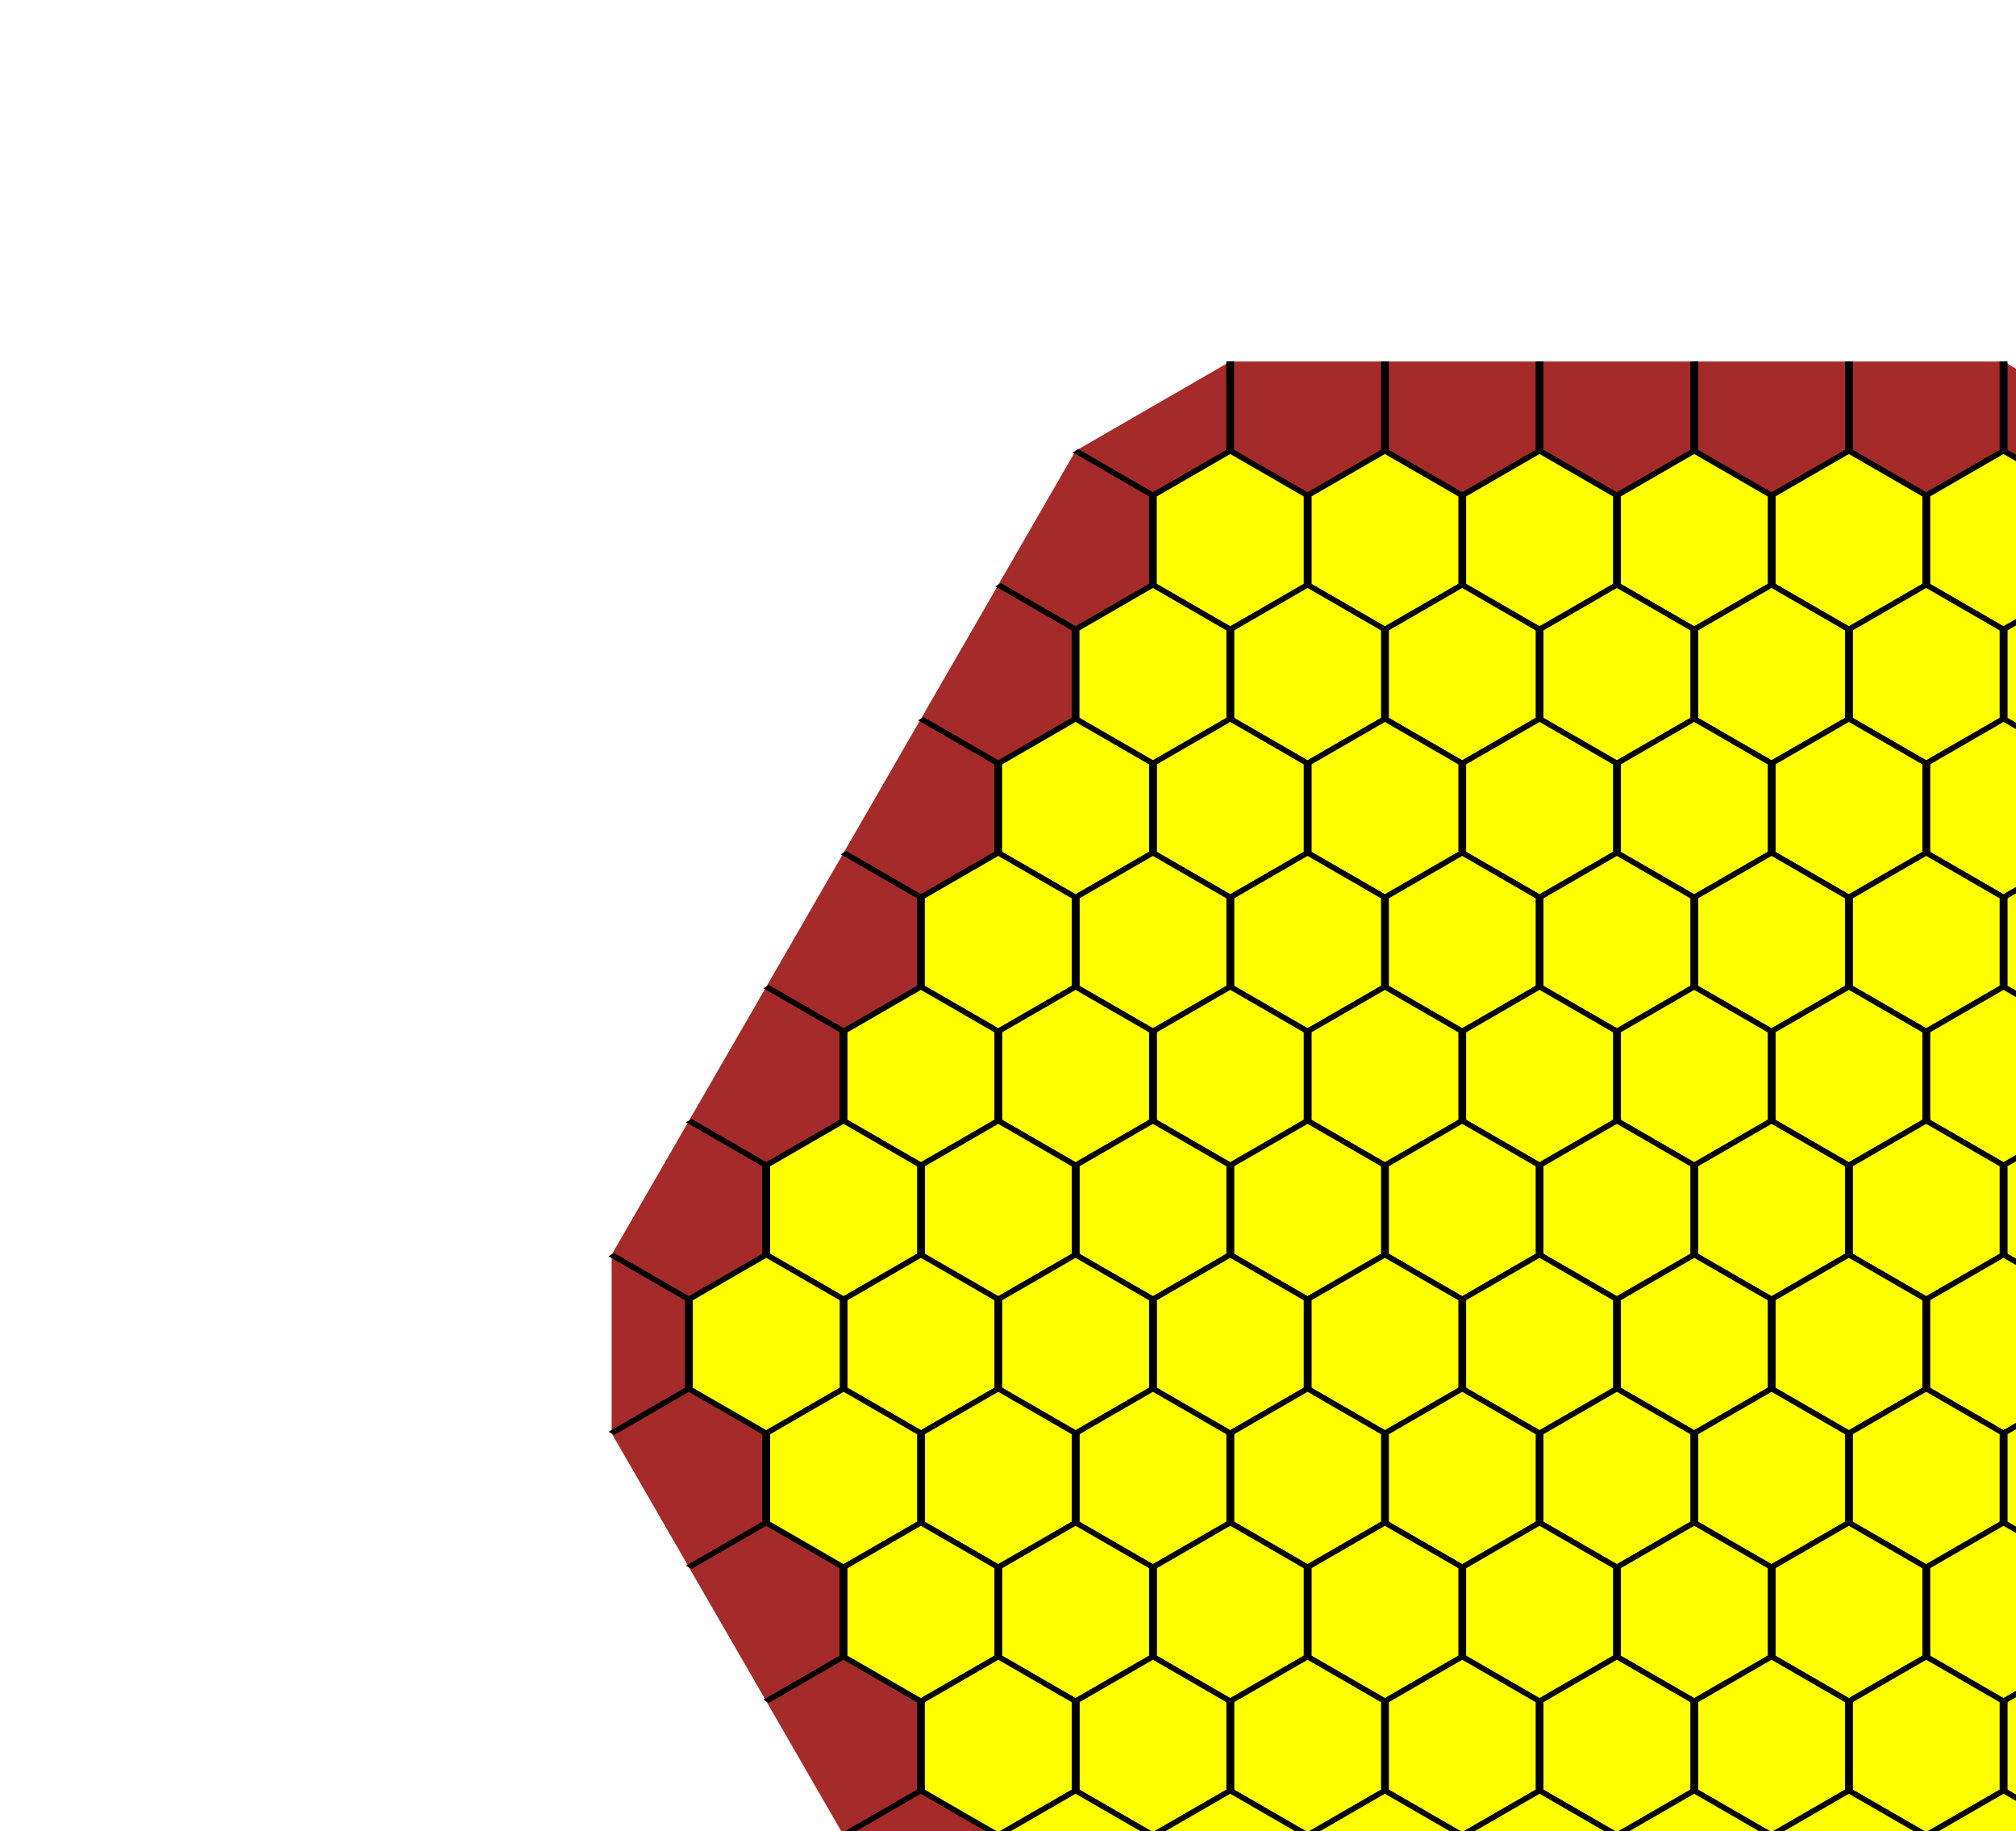
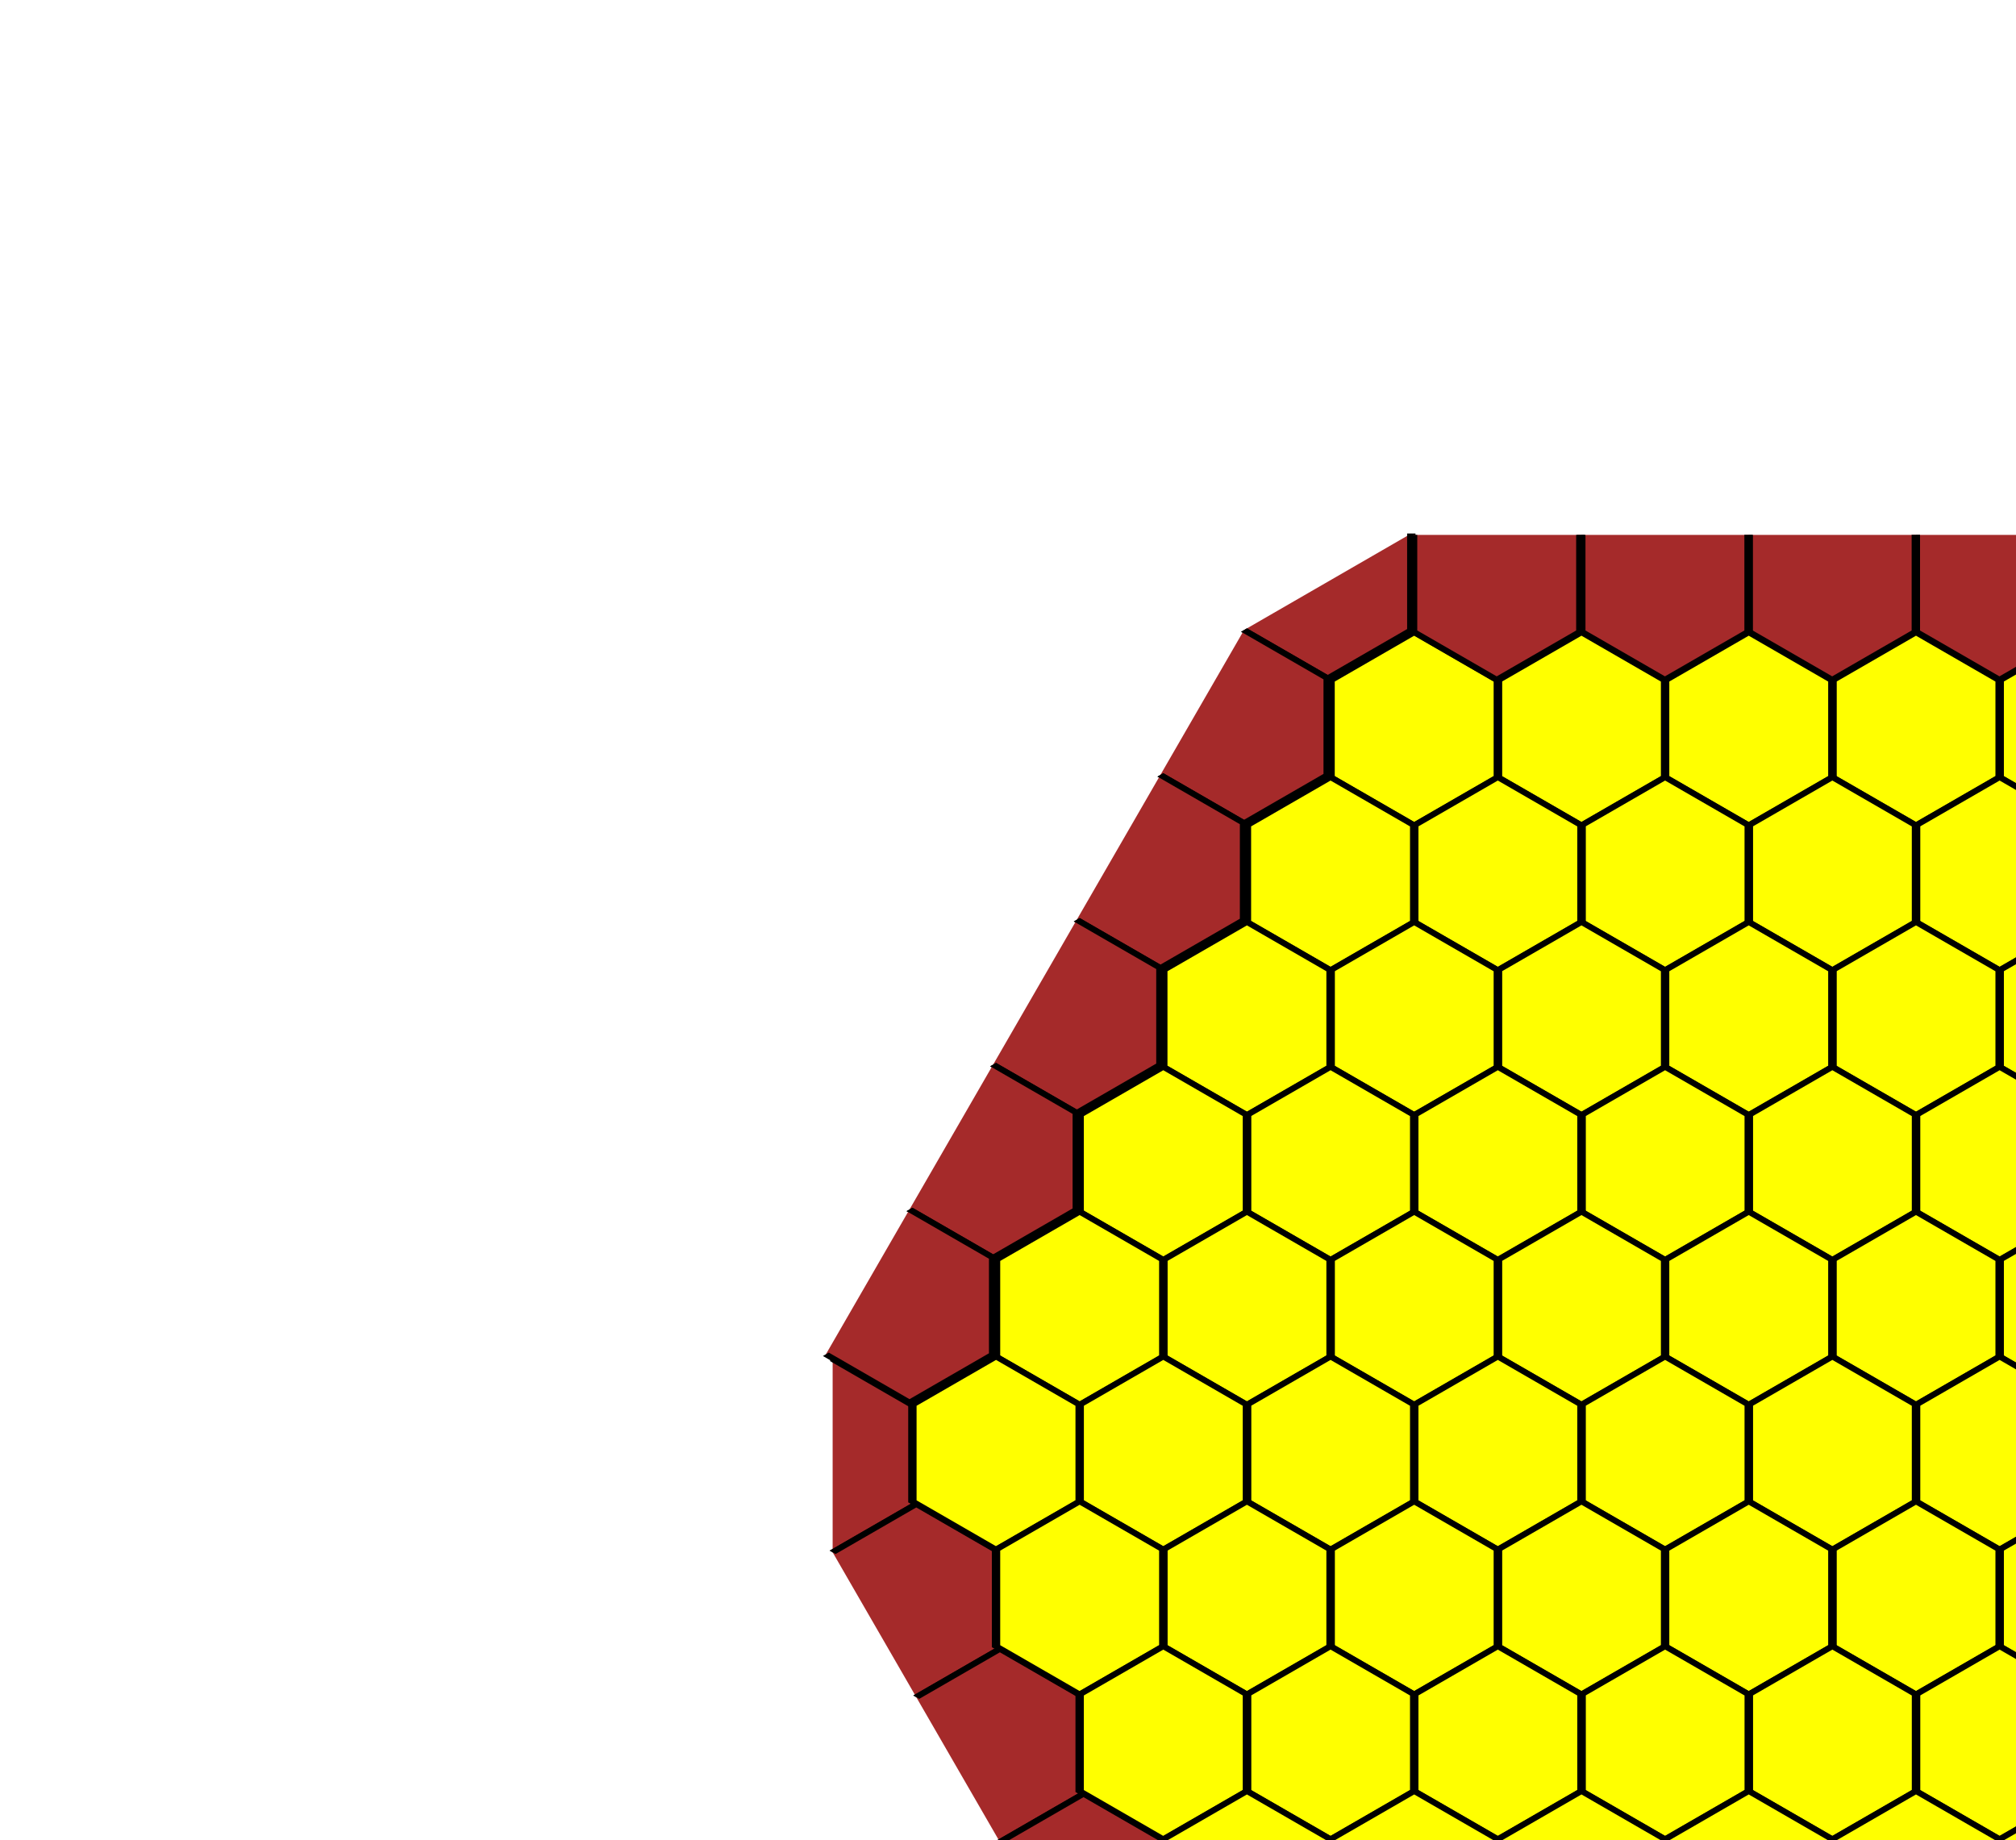
<svg xmlns="http://www.w3.org/2000/svg" xmlns:xlink="http://www.w3.org/1999/xlink" width="100%" height="100%" version="1.1" id="svg2">
  <defs id="defs4">
    <path id="hex" fill-opacity="100" fill="yellow" stroke-width="0.1" stroke="black" d="M 2,0 L 1,1 -1,1 -2,0 -1,-1 1,-1 Z" />
    <path id="partl" fill-opacity="100" fill="brown" stroke-width="0.1" stroke="black" d="M -1,-1  L 1,-1 2,0 1,1 -1,1" />
    <path id="partul" fill-opacity="100" fill="brown" stroke-width="0.1" stroke="black" d="M 1,-1  L 2,0 1,1 -1,1 -2,0" />
    <path id="partur" fill-opacity="100" fill="brown" stroke-width="0.1" stroke="black" d="M 2,0  L 1,1 -1,1 -2,0 -1,-1" />
    <path id="cornerll" fill-opacity="100" fill="brown" stroke-width="0.1" stroke="black" d="M -1,-1  L 1,-1 2,0 1,1" />
    <path id="cornerul" fill-opacity="100" fill="brown" stroke-width="0.1" stroke="black" d="M 1,-1  L 2,0 1,1 -1,1" />
    <path id="corneru" fill-opacity="100" fill="brown" stroke-width="0.1" stroke="black" d="M 2,0  L 1,1 -1,1 -2,0" />
    <g id="cornerur">
      <use xlink:href="#cornerll" transform="rotate(180)" id="use14" />
    </g>
    <g id="cornerlr">
      <use xlink:href="#cornerul" transform="rotate(180)" id="use17" />
    </g>
    <g id="cornerl">
      <use xlink:href="#corneru" transform="rotate(180)" id="use20" />
    </g>
    <g id="partr">
      <use xlink:href="#partl" transform="rotate(180)" id="use23" />
    </g>
    <g id="partll">
      <use xlink:href="#partur" transform="rotate(180)" id="use26" />
    </g>
    <g id="partlr">
      <use xlink:href="#partul" transform="rotate(180)" id="use29" />
    </g>
  </defs>
-   <g id="g3453" transform="matrix(0,1,-1,0,604.6323,70.95683)">
-     <use xlink:href="#cornerul" transform="matrix(10,0,0,17.32,20,138.56)" id="use33" x="0" y="0" width="744.094" height="1052.362" />
-     <use xlink:href="#cornerll" transform="matrix(10,0,0,17.32,20,346.4)" id="use35" x="0" y="0" width="744.094" height="1052.362" />
-     <use xlink:href="#cornerur" transform="matrix(10,0,0,17.32,410,121.24)" id="use37" x="0" y="0" width="744.094" height="1052.362" />
-     <use xlink:href="#cornerlr" transform="matrix(10,0,0,17.32,410,363.72)" id="use39" x="0" y="0" width="744.094" height="1052.362" />
-     <use xlink:href="#corneru" transform="matrix(10,0,0,17.32,230,17.32)" id="use41" x="0" y="0" width="744.094" height="1052.362" />
-     <use xlink:href="#cornerl" transform="matrix(10,0,0,17.32,230,467.64)" id="use43" x="0" y="0" width="744.094" height="1052.362" />
-     <use xlink:href="#partl" transform="matrix(10,0,0,17.32,20,173.2)" id="use45" x="0" y="0" width="744.094" height="1052.362" />
-     <use xlink:href="#partl" transform="matrix(10,0,0,17.32,20,207.84)" id="use47" x="0" y="0" width="744.094" height="1052.362" />
-     <use xlink:href="#partl" transform="matrix(10,0,0,17.32,20,242.48)" id="use49" x="0" y="0" width="744.094" height="1052.362" />
-     <use xlink:href="#partl" transform="matrix(10,0,0,17.32,20,277.12)" id="use51" x="0" y="0" width="744.094" height="1052.362" />
-     <use xlink:href="#partl" transform="matrix(10,0,0,17.32,20,311.76)" id="use53" x="0" y="0" width="744.094" height="1052.362" />
-     <use xlink:href="#partul" transform="matrix(10,0,0,17.32,50,121.24)" id="use55" x="0" y="0" width="744.094" height="1052.362" />
-     <use xlink:href="#partul" transform="matrix(10,0,0,17.32,80,103.92)" id="use57" x="0" y="0" width="744.094" height="1052.362" />
-     <use xlink:href="#partul" transform="matrix(10,0,0,17.32,110,86.6)" id="use59" x="0" y="0" width="744.094" height="1052.362" />
-     <use xlink:href="#partul" transform="matrix(10,0,0,17.32,140,69.28)" id="use61" x="0" y="0" width="744.094" height="1052.362" />
-     <use xlink:href="#partul" transform="matrix(10,0,0,17.32,170,51.96)" id="use63" x="0" y="0" width="744.094" height="1052.362" />
-     <use xlink:href="#partul" transform="matrix(10,0,0,17.32,200,34.64)" id="use65" x="0" y="0" width="744.094" height="1052.362" />
-     <use xlink:href="#partur" transform="matrix(10,0,0,17.32,260,34.64)" id="use67" x="0" y="0" width="744.094" height="1052.362" />
-     <use xlink:href="#partur" transform="matrix(10,0,0,17.32,290,51.96)" id="use69" x="0" y="0" width="744.094" height="1052.362" />
-     <use xlink:href="#partur" transform="matrix(10,0,0,17.32,320,69.28)" id="use71" x="0" y="0" width="744.094" height="1052.362" />
-     <use xlink:href="#partur" transform="matrix(10,0,0,17.32,350,86.6)" id="use73" x="0" y="0" width="744.094" height="1052.362" />
-     <use xlink:href="#partur" transform="matrix(10,0,0,17.32,380,103.92)" id="use75" x="0" y="0" width="744.094" height="1052.362" />
-     <use xlink:href="#partll" transform="matrix(10,0,0,17.32,50,363.72)" id="use77" x="0" y="0" width="744.094" height="1052.362" />
-     <use xlink:href="#partll" transform="matrix(10,0,0,17.32,80,381.04)" id="use79" x="0" y="0" width="744.094" height="1052.362" />
-     <use xlink:href="#partll" transform="matrix(10,0,0,17.32,110,398.36)" id="use81" x="0" y="0" width="744.094" height="1052.362" />
-     <use xlink:href="#partll" transform="matrix(10,0,0,17.32,140,415.68)" id="use83" x="0" y="0" width="744.094" height="1052.362" />
-     <use xlink:href="#partll" transform="matrix(10,0,0,17.32,170,433)" id="use85" x="0" y="0" width="744.094" height="1052.362" />
-     <use xlink:href="#partll" transform="matrix(10,0,0,17.32,200,450.32)" id="use87" x="0" y="0" width="744.094" height="1052.362" />
-     <use xlink:href="#partlr" transform="matrix(10,0,0,17.32,260,450.32)" id="use89" x="0" y="0" width="744.094" height="1052.362" />
-     <use xlink:href="#partlr" transform="matrix(10,0,0,17.32,290,433)" id="use91" x="0" y="0" width="744.094" height="1052.362" />
-     <use xlink:href="#partlr" transform="matrix(10,0,0,17.32,320,415.68)" id="use93" x="0" y="0" width="744.094" height="1052.362" />
-     <use xlink:href="#partlr" transform="matrix(10,0,0,17.32,350,398.36)" id="use95" x="0" y="0" width="744.094" height="1052.362" />
-     <use xlink:href="#partlr" transform="matrix(10,0,0,17.32,380,381.04)" id="use97" x="0" y="0" width="744.094" height="1052.362" />
-     <use xlink:href="#partr" transform="matrix(10,0,0,17.32,410,155.88)" id="use99" x="0" y="0" width="744.094" height="1052.362" />
-     <use xlink:href="#partr" transform="matrix(10,0,0,17.32,410,190.52)" id="use101" x="0" y="0" width="744.094" height="1052.362" />
-     <use xlink:href="#partr" transform="matrix(10,0,0,17.32,410,225.16)" id="use103" x="0" y="0" width="744.094" height="1052.362" />
-     <use xlink:href="#partr" transform="matrix(10,0,0,17.32,410,259.8)" id="use105" x="0" y="0" width="744.094" height="1052.362" />
-     <use xlink:href="#partr" transform="matrix(10,0,0,17.32,410,294.44)" id="use107" x="0" y="0" width="744.094" height="1052.362" />
-     <use xlink:href="#partr" transform="matrix(10,0,0,17.32,410,329.08)" id="use109" x="0" y="0" width="744.094" height="1052.362" />
-     <use xlink:href="#hex" transform="matrix(10,0,0,17.32,50,155.88)" id="use111" x="0" y="0" width="744.094" height="1052.362" />
-     <use xlink:href="#hex" transform="matrix(10,0,0,17.32,50,190.52)" id="use113" x="0" y="0" width="744.094" height="1052.362" />
-     <use xlink:href="#hex" transform="matrix(10,0,0,17.32,50,225.16)" id="use115" x="0" y="0" width="744.094" height="1052.362" />
-     <use xlink:href="#hex" transform="matrix(10,0,0,17.32,50,259.8)" id="use117" x="0" y="0" width="744.094" height="1052.362" />
-     <use xlink:href="#hex" transform="matrix(10,0,0,17.32,50,294.44)" id="use119" x="0" y="0" width="744.094" height="1052.362" />
-     <use xlink:href="#hex" transform="matrix(10,0,0,17.32,50,329.08)" id="use121" x="0" y="0" width="744.094" height="1052.362" />
-     <use xlink:href="#hex" transform="matrix(10,0,0,17.32,80,138.56)" id="use123" x="0" y="0" width="744.094" height="1052.362" />
-     <use xlink:href="#hex" transform="matrix(10,0,0,17.32,80,173.2)" id="use125" x="0" y="0" width="744.094" height="1052.362" />
-     <use xlink:href="#hex" transform="matrix(10,0,0,17.32,80,207.84)" id="use127" x="0" y="0" width="744.094" height="1052.362" />
-     <use xlink:href="#hex" transform="matrix(10,0,0,17.32,80,242.48)" id="use129" x="0" y="0" width="744.094" height="1052.362" />
-     <use xlink:href="#hex" transform="matrix(10,0,0,17.32,80,277.12)" id="use131" x="0" y="0" width="744.094" height="1052.362" />
-     <use xlink:href="#hex" transform="matrix(10,0,0,17.32,80,311.76)" id="use133" x="0" y="0" width="744.094" height="1052.362" />
-     <use xlink:href="#hex" transform="matrix(10,0,0,17.32,80,346.4)" id="use135" x="0" y="0" width="744.094" height="1052.362" />
-     <use xlink:href="#hex" transform="matrix(10,0,0,17.32,110,121.24)" id="use137" x="0" y="0" width="744.094" height="1052.362" />
-     <use xlink:href="#hex" transform="matrix(10,0,0,17.32,110,155.88)" id="use139" x="0" y="0" width="744.094" height="1052.362" />
-     <use xlink:href="#hex" transform="matrix(10,0,0,17.32,110,190.52)" id="use141" x="0" y="0" width="744.094" height="1052.362" />
-     <use xlink:href="#hex" transform="matrix(10,0,0,17.32,110,225.16)" id="use143" x="0" y="0" width="744.094" height="1052.362" />
-     <use xlink:href="#hex" transform="matrix(10,0,0,17.32,110,259.8)" id="use145" x="0" y="0" width="744.094" height="1052.362" />
-     <use xlink:href="#hex" transform="matrix(10,0,0,17.32,110,294.44)" id="use147" x="0" y="0" width="744.094" height="1052.362" />
-     <use xlink:href="#hex" transform="matrix(10,0,0,17.32,110,329.08)" id="use149" x="0" y="0" width="744.094" height="1052.362" />
-     <use xlink:href="#hex" transform="matrix(10,0,0,17.32,110,363.72)" id="use151" x="0" y="0" width="744.094" height="1052.362" />
-     <use xlink:href="#hex" transform="matrix(10,0,0,17.32,140,103.92)" id="use153" x="0" y="0" width="744.094" height="1052.362" />
-     <use xlink:href="#hex" transform="matrix(10,0,0,17.32,140,138.56)" id="use155" x="0" y="0" width="744.094" height="1052.362" />
-     <use xlink:href="#hex" transform="matrix(10,0,0,17.32,140,173.2)" id="use157" x="0" y="0" width="744.094" height="1052.362" />
-     <use xlink:href="#hex" transform="matrix(10,0,0,17.32,140,207.84)" id="use159" x="0" y="0" width="744.094" height="1052.362" />
-     <use xlink:href="#hex" transform="matrix(10,0,0,17.32,140,242.48)" id="use161" x="0" y="0" width="744.094" height="1052.362" />
-     <use xlink:href="#hex" transform="matrix(10,0,0,17.32,140,277.12)" id="use163" x="0" y="0" width="744.094" height="1052.362" />
-     <use xlink:href="#hex" transform="matrix(10,0,0,17.32,140,311.76)" id="use165" x="0" y="0" width="744.094" height="1052.362" />
-     <use xlink:href="#hex" transform="matrix(10,0,0,17.32,140,346.4)" id="use167" x="0" y="0" width="744.094" height="1052.362" />
-     <use xlink:href="#hex" transform="matrix(10,0,0,17.32,140,381.04)" id="use169" x="0" y="0" width="744.094" height="1052.362" />
-     <use xlink:href="#hex" transform="matrix(10,0,0,17.32,170,86.6)" id="use171" x="0" y="0" width="744.094" height="1052.362" />
-     <use xlink:href="#hex" transform="matrix(10,0,0,17.32,170,121.24)" id="use173" x="0" y="0" width="744.094" height="1052.362" />
-     <use xlink:href="#hex" transform="matrix(10,0,0,17.32,170,155.88)" id="use175" x="0" y="0" width="744.094" height="1052.362" />
-     <use xlink:href="#hex" transform="matrix(10,0,0,17.32,170,190.52)" id="use177" x="0" y="0" width="744.094" height="1052.362" />
-     <use xlink:href="#hex" transform="matrix(10,0,0,17.32,170,225.16)" id="use179" x="0" y="0" width="744.094" height="1052.362" />
-     <use xlink:href="#hex" transform="matrix(10,0,0,17.32,170,259.8)" id="use181" x="0" y="0" width="744.094" height="1052.362" />
-     <use xlink:href="#hex" transform="matrix(10,0,0,17.32,170,294.44)" id="use183" x="0" y="0" width="744.094" height="1052.362" />
-     <use xlink:href="#hex" transform="matrix(10,0,0,17.32,170,329.08)" id="use185" x="0" y="0" width="744.094" height="1052.362" />
-     <use xlink:href="#hex" transform="matrix(10,0,0,17.32,170,363.72)" id="use187" x="0" y="0" width="744.094" height="1052.362" />
-     <use xlink:href="#hex" transform="matrix(10,0,0,17.32,170,398.36)" id="use189" x="0" y="0" width="744.094" height="1052.362" />
-     <use xlink:href="#hex" transform="matrix(10,0,0,17.32,200,69.28)" id="use191" x="0" y="0" width="744.094" height="1052.362" />
-     <use xlink:href="#hex" transform="matrix(10,0,0,17.32,200,103.92)" id="use193" x="0" y="0" width="744.094" height="1052.362" />
-     <use xlink:href="#hex" transform="matrix(10,0,0,17.32,200,138.56)" id="use195" x="0" y="0" width="744.094" height="1052.362" />
-     <use xlink:href="#hex" transform="matrix(10,0,0,17.32,200,173.2)" id="use197" x="0" y="0" width="744.094" height="1052.362" />
-     <use xlink:href="#hex" transform="matrix(10,0,0,17.32,200,207.84)" id="use199" x="0" y="0" width="744.094" height="1052.362" />
-     <use xlink:href="#hex" transform="matrix(10,0,0,17.32,200,242.48)" id="use201" x="0" y="0" width="744.094" height="1052.362" />
-     <use xlink:href="#hex" transform="matrix(10,0,0,17.32,200,277.12)" id="use203" x="0" y="0" width="744.094" height="1052.362" />
-     <use xlink:href="#hex" transform="matrix(10,0,0,17.32,200,311.76)" id="use205" x="0" y="0" width="744.094" height="1052.362" />
-     <use xlink:href="#hex" transform="matrix(10,0,0,17.32,200,346.4)" id="use207" x="0" y="0" width="744.094" height="1052.362" />
-     <use xlink:href="#hex" transform="matrix(10,0,0,17.32,200,381.04)" id="use209" x="0" y="0" width="744.094" height="1052.362" />
-     <use xlink:href="#hex" transform="matrix(10,0,0,17.32,200,415.68)" id="use211" x="0" y="0" width="744.094" height="1052.362" />
-     <use xlink:href="#hex" transform="matrix(10,0,0,17.32,230,51.96)" id="use213" x="0" y="0" width="744.094" height="1052.362" />
-     <use xlink:href="#hex" transform="matrix(10,0,0,17.32,230,86.6)" id="use215" x="0" y="0" width="744.094" height="1052.362" />
-     <use xlink:href="#hex" transform="matrix(10,0,0,17.32,230,121.24)" id="use217" x="0" y="0" width="744.094" height="1052.362" />
-     <use xlink:href="#hex" transform="matrix(10,0,0,17.32,230,155.88)" id="use219" x="0" y="0" width="744.094" height="1052.362" />
-     <use xlink:href="#hex" transform="matrix(10,0,0,17.32,230,190.52)" id="use221" x="0" y="0" width="744.094" height="1052.362" />
-     <use xlink:href="#hex" transform="matrix(10,0,0,17.32,230,225.16)" id="use223" x="0" y="0" width="744.094" height="1052.362" />
-     <use xlink:href="#hex" transform="matrix(10,0,0,17.32,230,259.8)" id="use225" x="0" y="0" width="744.094" height="1052.362" />
-     <use xlink:href="#hex" transform="matrix(10,0,0,17.32,230,294.44)" id="use227" x="0" y="0" width="744.094" height="1052.362" />
-     <use xlink:href="#hex" transform="matrix(10,0,0,17.32,230,329.08)" id="use229" x="0" y="0" width="744.094" height="1052.362" />
-     <use xlink:href="#hex" transform="matrix(10,0,0,17.32,230,363.72)" id="use231" x="0" y="0" width="744.094" height="1052.362" />
-     <use xlink:href="#hex" transform="matrix(10,0,0,17.32,230,398.36)" id="use233" x="0" y="0" width="744.094" height="1052.362" />
-     <use xlink:href="#hex" transform="matrix(10,0,0,17.32,230,433)" id="use235" x="0" y="0" width="744.094" height="1052.362" />
-     <use xlink:href="#hex" transform="matrix(10,0,0,17.32,260,69.28)" id="use237" x="0" y="0" width="744.094" height="1052.362" />
-     <use xlink:href="#hex" transform="matrix(10,0,0,17.32,260,103.92)" id="use239" x="0" y="0" width="744.094" height="1052.362" />
-     <use xlink:href="#hex" transform="matrix(10,0,0,17.32,260,138.56)" id="use241" x="0" y="0" width="744.094" height="1052.362" />
-     <use xlink:href="#hex" transform="matrix(10,0,0,17.32,260,173.2)" id="use243" x="0" y="0" width="744.094" height="1052.362" />
-     <use xlink:href="#hex" transform="matrix(10,0,0,17.32,260,207.84)" id="use245" x="0" y="0" width="744.094" height="1052.362" />
-     <use xlink:href="#hex" transform="matrix(10,0,0,17.32,260,242.48)" id="use247" x="0" y="0" width="744.094" height="1052.362" />
-     <use xlink:href="#hex" transform="matrix(10,0,0,17.32,260,277.12)" id="use249" x="0" y="0" width="744.094" height="1052.362" />
-     <use xlink:href="#hex" transform="matrix(10,0,0,17.32,260,311.76)" id="use251" x="0" y="0" width="744.094" height="1052.362" />
-     <use xlink:href="#hex" transform="matrix(10,0,0,17.32,260,346.4)" id="use253" x="0" y="0" width="744.094" height="1052.362" />
-     <use xlink:href="#hex" transform="matrix(10,0,0,17.32,260,381.04)" id="use255" x="0" y="0" width="744.094" height="1052.362" />
-     <use xlink:href="#hex" transform="matrix(10,0,0,17.32,260,415.68)" id="use257" x="0" y="0" width="744.094" height="1052.362" />
-     <use xlink:href="#hex" transform="matrix(10,0,0,17.32,290,86.6)" id="use259" x="0" y="0" width="744.094" height="1052.362" />
-     <use xlink:href="#hex" transform="matrix(10,0,0,17.32,290,121.24)" id="use261" x="0" y="0" width="744.094" height="1052.362" />
-     <use xlink:href="#hex" transform="matrix(10,0,0,17.32,290,155.88)" id="use263" x="0" y="0" width="744.094" height="1052.362" />
-     <use xlink:href="#hex" transform="matrix(10,0,0,17.32,290,190.52)" id="use265" x="0" y="0" width="744.094" height="1052.362" />
-     <use xlink:href="#hex" transform="matrix(10,0,0,17.32,290,225.16)" id="use267" x="0" y="0" width="744.094" height="1052.362" />
-     <use xlink:href="#hex" transform="matrix(10,0,0,17.32,290,259.8)" id="use269" x="0" y="0" width="744.094" height="1052.362" />
-     <use xlink:href="#hex" transform="matrix(10,0,0,17.32,290,294.44)" id="use271" x="0" y="0" width="744.094" height="1052.362" />
-     <use xlink:href="#hex" transform="matrix(10,0,0,17.32,290,329.08)" id="use273" x="0" y="0" width="744.094" height="1052.362" />
-     <use xlink:href="#hex" transform="matrix(10,0,0,17.32,290,363.72)" id="use275" x="0" y="0" width="744.094" height="1052.362" />
-     <use xlink:href="#hex" transform="matrix(10,0,0,17.32,290,398.36)" id="use277" x="0" y="0" width="744.094" height="1052.362" />
-     <use xlink:href="#hex" transform="matrix(10,0,0,17.32,320,103.92)" id="use279" x="0" y="0" width="744.094" height="1052.362" />
-     <use xlink:href="#hex" transform="matrix(10,0,0,17.32,320,138.56)" id="use281" x="0" y="0" width="744.094" height="1052.362" />
-     <use xlink:href="#hex" transform="matrix(10,0,0,17.32,320,173.2)" id="use283" x="0" y="0" width="744.094" height="1052.362" />
-     <use xlink:href="#hex" transform="matrix(10,0,0,17.32,320,207.84)" id="use285" x="0" y="0" width="744.094" height="1052.362" />
-     <use xlink:href="#hex" transform="matrix(10,0,0,17.32,320,242.48)" id="use287" x="0" y="0" width="744.094" height="1052.362" />
-     <use xlink:href="#hex" transform="matrix(10,0,0,17.32,320,277.12)" id="use289" x="0" y="0" width="744.094" height="1052.362" />
-     <use xlink:href="#hex" transform="matrix(10,0,0,17.32,320,311.76)" id="use291" x="0" y="0" width="744.094" height="1052.362" />
-     <use xlink:href="#hex" transform="matrix(10,0,0,17.32,320,346.4)" id="use293" x="0" y="0" width="744.094" height="1052.362" />
-     <use xlink:href="#hex" transform="matrix(10,0,0,17.32,320,381.04)" id="use295" x="0" y="0" width="744.094" height="1052.362" />
-     <use xlink:href="#hex" transform="matrix(10,0,0,17.32,350,121.24)" id="use297" x="0" y="0" width="744.094" height="1052.362" />
-     <use xlink:href="#hex" transform="matrix(10,0,0,17.32,350,155.88)" id="use299" x="0" y="0" width="744.094" height="1052.362" />
-     <use xlink:href="#hex" transform="matrix(10,0,0,17.32,350,190.52)" id="use301" x="0" y="0" width="744.094" height="1052.362" />
-     <use xlink:href="#hex" transform="matrix(10,0,0,17.32,350,225.16)" id="use303" x="0" y="0" width="744.094" height="1052.362" />
-     <use xlink:href="#hex" transform="matrix(10,0,0,17.32,350,259.8)" id="use305" x="0" y="0" width="744.094" height="1052.362" />
-     <use xlink:href="#hex" transform="matrix(10,0,0,17.32,350,294.44)" id="use307" x="0" y="0" width="744.094" height="1052.362" />
-     <use xlink:href="#hex" transform="matrix(10,0,0,17.32,350,329.08)" id="use309" x="0" y="0" width="744.094" height="1052.362" />
-     <use xlink:href="#hex" transform="matrix(10,0,0,17.32,350,363.72)" id="use311" x="0" y="0" width="744.094" height="1052.362" />
-     <use xlink:href="#hex" transform="matrix(10,0,0,17.32,380,138.56)" id="use313" x="0" y="0" width="744.094" height="1052.362" />
-     <use xlink:href="#hex" transform="matrix(10,0,0,17.32,380,173.2)" id="use315" x="0" y="0" width="744.094" height="1052.362" />
-     <use xlink:href="#hex" transform="matrix(10,0,0,17.32,380,207.84)" id="use317" x="0" y="0" width="744.094" height="1052.362" />
-     <use xlink:href="#hex" transform="matrix(10,0,0,17.32,380,242.48)" id="use319" x="0" y="0" width="744.094" height="1052.362" />
-     <use xlink:href="#hex" transform="matrix(10,0,0,17.32,380,277.12)" id="use321" x="0" y="0" width="744.094" height="1052.362" />
-     <use xlink:href="#hex" transform="matrix(10,0,0,17.32,380,311.76)" id="use323" x="0" y="0" width="744.094" height="1052.362" />
-     <use xlink:href="#hex" transform="matrix(10,0,0,17.32,380,346.4)" id="use325" x="0" y="0" width="744.094" height="1052.362" />
-   </g>
+   <use height="1052.362" width="744.094" y="0" x="0" id="use33" transform="matrix(0,10,-17.32,0,483.3584,120.7925)" xlink:href="#cornerul" />
+   <use height="1052.362" width="744.094" y="0" x="0" id="use35" transform="matrix(0,10,-17.32,0,274.9542,120.4988)" xlink:href="#cornerll" />
+   <use height="1052.362" width="744.094" y="0" x="0" id="use37" transform="matrix(0,10,-17.32,0,483.3923,480.9568)" xlink:href="#cornerur" />
+   <use height="1052.362" width="744.094" y="0" x="0" id="use39" transform="matrix(0,10,-17.32,0,276.356,481.5142)" xlink:href="#cornerlr" />
+   <use height="1052.362" width="744.094" y="0" x="0" id="use41" transform="matrix(0,10,-17.32,0,587.3123,300.9568)" xlink:href="#corneru" />
+   <use height="1052.362" width="744.094" y="0" x="0" id="use43" transform="matrix(0,10,-17.32,0,172.436,301.5142)" xlink:href="#cornerl" />
+   <use height="1052.362" width="744.094" y="0" x="0" id="use45" transform="matrix(0,10,-17.32,0,448.7184,120.7925)" xlink:href="#partl" />
+   <use height="1052.362" width="744.094" y="0" x="0" id="use47" transform="matrix(0,10,-17.32,0,414.0784,120.7925)" xlink:href="#partl" />
+   <use height="1052.362" width="744.094" y="0" x="0" id="use49" transform="matrix(0,10,-17.32,0,379.4384,120.7925)" xlink:href="#partl" />
+   <use height="1052.362" width="744.094" y="0" x="0" id="use51" transform="matrix(0,10,-17.32,0,344.7984,120.7925)" xlink:href="#partl" />
+   <use height="1052.362" width="744.094" y="0" x="0" id="use57" transform="matrix(0,10,-17.32,0,500.7123,150.9568)" xlink:href="#partul" />
+   <use height="1052.362" width="744.094" y="0" x="0" id="use59" transform="matrix(0,10,-17.32,0,518.0323,180.9568)" xlink:href="#partul" />
+   <use height="1052.362" width="744.094" y="0" x="0" id="use61" transform="matrix(0,10,-17.32,0,535.3523,210.9568)" xlink:href="#partul" />
+   <use height="1052.362" width="744.094" y="0" x="0" id="use63" transform="matrix(0,10,-17.32,0,552.6723,240.9568)" xlink:href="#partul" />
+   <use height="1052.362" width="744.094" y="0" x="0" id="use65" transform="matrix(0,10,-17.32,0,569.9923,270.9568)" xlink:href="#partul" />
+   <use height="1052.362" width="744.094" y="0" x="0" id="use67" transform="matrix(0,10,-17.32,0,569.9923,330.9568)" xlink:href="#partur" />
+   <use height="1052.362" width="744.094" y="0" x="0" id="use69" transform="matrix(0,10,-17.32,0,552.6723,360.9568)" xlink:href="#partur" />
+   <use height="1052.362" width="744.094" y="0" x="0" id="use71" transform="matrix(0,10,-17.32,0,535.3523,390.9568)" xlink:href="#partur" />
+   <use height="1052.362" width="744.094" y="0" x="0" id="use73" transform="matrix(0,10,-17.32,0,518.0323,420.9568)" xlink:href="#partur" />
+   <use height="1052.362" width="744.094" y="0" x="0" id="use75" transform="matrix(0,10,-17.32,0,500.7123,450.9568)" xlink:href="#partur" />
+   <use height="1052.362" width="744.094" y="0" x="0" id="use77" transform="matrix(0,10,-17.32,0,257.6342,150.4988)" xlink:href="#partll" />
+   <use height="1052.362" width="744.094" y="0" x="0" id="use79" transform="matrix(0,10,-17.32,0,240.3142,180.4988)" xlink:href="#partll" />
+   <use height="1052.362" width="744.094" y="0" x="0" id="use81" transform="matrix(0,10,-17.32,0,222.9942,210.4988)" xlink:href="#partll" />
+   <use height="1052.362" width="744.094" y="0" x="0" id="use83" transform="matrix(0,10,-17.32,0,205.6742,240.4988)" xlink:href="#partll" />
+   <use height="1052.362" width="744.094" y="0" x="0" id="use85" transform="matrix(0,10,-17.32,0,188.3542,270.4988)" xlink:href="#partll" />
+   <use height="1052.362" width="744.094" y="0" x="0" id="use89" transform="matrix(0,10,-17.32,0,189.756,331.5142)" xlink:href="#partlr" />
+   <use height="1052.362" width="744.094" y="0" x="0" id="use91" transform="matrix(0,10,-17.32,0,207.076,361.5142)" xlink:href="#partlr" />
+   <use height="1052.362" width="744.094" y="0" x="0" id="use93" transform="matrix(0,10,-17.32,0,224.396,391.5142)" xlink:href="#partlr" />
+   <use height="1052.362" width="744.094" y="0" x="0" id="use95" transform="matrix(0,10,-17.32,0,241.716,421.5142)" xlink:href="#partlr" />
+   <use height="1052.362" width="744.094" y="0" x="0" id="use97" transform="matrix(0,10,-17.32,0,259.036,451.5142)" xlink:href="#partlr" />
+   <use height="1052.362" width="744.094" y="0" x="0" id="use99" transform="matrix(0,10,-17.32,0,448.7523,480.9568)" xlink:href="#partr" />
+   <use height="1052.362" width="744.094" y="0" x="0" id="use101" transform="matrix(0,10,-17.32,0,414.1123,480.9568)" xlink:href="#partr" />
+   <use height="1052.362" width="744.094" y="0" x="0" id="use103" transform="matrix(0,10,-17.32,0,379.4723,480.9568)" xlink:href="#partr" />
+   <use height="1052.362" width="744.094" y="0" x="0" id="use105" transform="matrix(0,10,-17.32,0,344.8323,480.9568)" xlink:href="#partr" />
+   <use height="1052.362" width="744.094" y="0" x="0" id="use107" transform="matrix(0,10,-17.32,0,310.1923,480.9568)" xlink:href="#partr" />
+   <use height="1052.362" width="744.094" y="0" x="0" id="use123" transform="matrix(0,10,-17.32,0,466.0723,150.9568)" xlink:href="#hex" />
+   <use height="1052.362" width="744.094" y="0" x="0" id="use125" transform="matrix(0,10,-17.32,0,431.4323,150.9568)" xlink:href="#hex" />
+   <use height="1052.362" width="744.094" y="0" x="0" id="use127" transform="matrix(0,10,-17.32,0,396.7923,150.9568)" xlink:href="#hex" />
+   <use height="1052.362" width="744.094" y="0" x="0" id="use129" transform="matrix(0,10,-17.32,0,362.1523,150.9568)" xlink:href="#hex" />
+   <use height="1052.362" width="744.094" y="0" x="0" id="use131" transform="matrix(0,10,-17.32,0,327.5123,150.9568)" xlink:href="#hex" />
+   <use height="1052.362" width="744.094" y="0" x="0" id="use133" transform="matrix(0,10,-17.32,0,292.8723,150.9568)" xlink:href="#hex" />
+   <use height="1052.362" width="744.094" y="0" x="0" id="use137" transform="matrix(0,10,-17.32,0,483.3923,180.9568)" xlink:href="#hex" />
+   <use height="1052.362" width="744.094" y="0" x="0" id="use139" transform="matrix(0,10,-17.32,0,448.7523,180.9568)" xlink:href="#hex" />
+   <use height="1052.362" width="744.094" y="0" x="0" id="use141" transform="matrix(0,10,-17.32,0,414.1123,180.9568)" xlink:href="#hex" />
+   <use height="1052.362" width="744.094" y="0" x="0" id="use143" transform="matrix(0,10,-17.32,0,379.4723,180.9568)" xlink:href="#hex" />
+   <use height="1052.362" width="744.094" y="0" x="0" id="use145" transform="matrix(0,10,-17.32,0,344.8323,180.9568)" xlink:href="#hex" />
+   <use height="1052.362" width="744.094" y="0" x="0" id="use147" transform="matrix(0,10,-17.32,0,310.1923,180.9568)" xlink:href="#hex" />
+   <use height="1052.362" width="744.094" y="0" x="0" id="use149" transform="matrix(0,10,-17.32,0,275.5523,180.9568)" xlink:href="#hex" />
+   <use height="1052.362" width="744.094" y="0" x="0" id="use153" transform="matrix(0,10,-17.32,0,500.7123,210.9568)" xlink:href="#hex" />
+   <use height="1052.362" width="744.094" y="0" x="0" id="use155" transform="matrix(0,10,-17.32,0,466.0723,210.9568)" xlink:href="#hex" />
+   <use height="1052.362" width="744.094" y="0" x="0" id="use157" transform="matrix(0,10,-17.32,0,431.4323,210.9568)" xlink:href="#hex" />
+   <use height="1052.362" width="744.094" y="0" x="0" id="use159" transform="matrix(0,10,-17.32,0,396.7923,210.9568)" xlink:href="#hex" />
+   <use height="1052.362" width="744.094" y="0" x="0" id="use161" transform="matrix(0,10,-17.32,0,362.1523,210.9568)" xlink:href="#hex" />
+   <use height="1052.362" width="744.094" y="0" x="0" id="use163" transform="matrix(0,10,-17.32,0,327.5123,210.9568)" xlink:href="#hex" />
+   <use height="1052.362" width="744.094" y="0" x="0" id="use165" transform="matrix(0,10,-17.32,0,292.8723,210.9568)" xlink:href="#hex" />
+   <use height="1052.362" width="744.094" y="0" x="0" id="use167" transform="matrix(0,10,-17.32,0,258.2323,210.9568)" xlink:href="#hex" />
+   <use height="1052.362" width="744.094" y="0" x="0" id="use171" transform="matrix(0,10,-17.32,0,518.0323,240.9568)" xlink:href="#hex" />
+   <use height="1052.362" width="744.094" y="0" x="0" id="use173" transform="matrix(0,10,-17.32,0,483.3923,240.9568)" xlink:href="#hex" />
+   <use height="1052.362" width="744.094" y="0" x="0" id="use175" transform="matrix(0,10,-17.32,0,448.7523,240.9568)" xlink:href="#hex" />
+   <use height="1052.362" width="744.094" y="0" x="0" id="use177" transform="matrix(0,10,-17.32,0,414.1123,240.9568)" xlink:href="#hex" />
+   <use height="1052.362" width="744.094" y="0" x="0" id="use179" transform="matrix(0,10,-17.32,0,379.4723,240.9568)" xlink:href="#hex" />
+   <use height="1052.362" width="744.094" y="0" x="0" id="use181" transform="matrix(0,10,-17.32,0,344.8323,240.9568)" xlink:href="#hex" />
+   <use height="1052.362" width="744.094" y="0" x="0" id="use183" transform="matrix(0,10,-17.32,0,310.1923,240.9568)" xlink:href="#hex" />
+   <use height="1052.362" width="744.094" y="0" x="0" id="use185" transform="matrix(0,10,-17.32,0,275.5523,240.9568)" xlink:href="#hex" />
+   <use height="1052.362" width="744.094" y="0" x="0" id="use187" transform="matrix(0,10,-17.32,0,240.9123,240.9568)" xlink:href="#hex" />
+   <use height="1052.362" width="744.094" y="0" x="0" id="use191" transform="matrix(0,10,-17.32,0,535.3523,270.9568)" xlink:href="#hex" />
+   <use height="1052.362" width="744.094" y="0" x="0" id="use193" transform="matrix(0,10,-17.32,0,500.7123,270.9568)" xlink:href="#hex" />
+   <use height="1052.362" width="744.094" y="0" x="0" id="use195" transform="matrix(0,10,-17.32,0,466.0723,270.9568)" xlink:href="#hex" />
+   <use height="1052.362" width="744.094" y="0" x="0" id="use197" transform="matrix(0,10,-17.32,0,431.4323,270.9568)" xlink:href="#hex" />
+   <use height="1052.362" width="744.094" y="0" x="0" id="use199" transform="matrix(0,10,-17.32,0,396.7923,270.9568)" xlink:href="#hex" />
+   <use height="1052.362" width="744.094" y="0" x="0" id="use201" transform="matrix(0,10,-17.32,0,362.1523,270.9568)" xlink:href="#hex" />
+   <use height="1052.362" width="744.094" y="0" x="0" id="use203" transform="matrix(0,10,-17.32,0,327.5123,270.9568)" xlink:href="#hex" />
+   <use height="1052.362" width="744.094" y="0" x="0" id="use205" transform="matrix(0,10,-17.32,0,292.8723,270.9568)" xlink:href="#hex" />
+   <use height="1052.362" width="744.094" y="0" x="0" id="use207" transform="matrix(0,10,-17.32,0,258.2323,270.9568)" xlink:href="#hex" />
+   <use height="1052.362" width="744.094" y="0" x="0" id="use209" transform="matrix(0,10,-17.32,0,223.5923,270.9568)" xlink:href="#hex" />
+   <use height="1052.362" width="744.094" y="0" x="0" id="use213" transform="matrix(0,10,-17.32,0,552.6723,300.9568)" xlink:href="#hex" />
+   <use height="1052.362" width="744.094" y="0" x="0" id="use215" transform="matrix(0,10,-17.32,0,518.0323,300.9568)" xlink:href="#hex" />
+   <use height="1052.362" width="744.094" y="0" x="0" id="use217" transform="matrix(0,10,-17.32,0,483.3923,300.9568)" xlink:href="#hex" />
+   <use height="1052.362" width="744.094" y="0" x="0" id="use219" transform="matrix(0,10,-17.32,0,448.7523,300.9568)" xlink:href="#hex" />
+   <use height="1052.362" width="744.094" y="0" x="0" id="use221" transform="matrix(0,10,-17.32,0,414.1123,300.9568)" xlink:href="#hex" />
+   <use height="1052.362" width="744.094" y="0" x="0" id="use223" transform="matrix(0,10,-17.32,0,379.4723,300.9568)" xlink:href="#hex" />
+   <use height="1052.362" width="744.094" y="0" x="0" id="use225" transform="matrix(0,10,-17.32,0,344.8323,300.9568)" xlink:href="#hex" />
+   <use height="1052.362" width="744.094" y="0" x="0" id="use227" transform="matrix(0,10,-17.32,0,310.1923,300.9568)" xlink:href="#hex" />
+   <use height="1052.362" width="744.094" y="0" x="0" id="use229" transform="matrix(0,10,-17.32,0,275.5523,300.9568)" xlink:href="#hex" />
+   <use height="1052.362" width="744.094" y="0" x="0" id="use231" transform="matrix(0,10,-17.32,0,240.9123,300.9568)" xlink:href="#hex" />
+   <use height="1052.362" width="744.094" y="0" x="0" id="use233" transform="matrix(0,10,-17.32,0,206.2723,300.9568)" xlink:href="#hex" />
+   <use height="1052.362" width="744.094" y="0" x="0" id="use237" transform="matrix(0,10,-17.32,0,535.3523,330.9568)" xlink:href="#hex" />
+   <use height="1052.362" width="744.094" y="0" x="0" id="use239" transform="matrix(0,10,-17.32,0,500.7123,330.9568)" xlink:href="#hex" />
+   <use height="1052.362" width="744.094" y="0" x="0" id="use241" transform="matrix(0,10,-17.32,0,466.0723,330.9568)" xlink:href="#hex" />
+   <use height="1052.362" width="744.094" y="0" x="0" id="use243" transform="matrix(0,10,-17.32,0,431.4323,330.9568)" xlink:href="#hex" />
+   <use height="1052.362" width="744.094" y="0" x="0" id="use245" transform="matrix(0,10,-17.32,0,396.7923,330.9568)" xlink:href="#hex" />
+   <use height="1052.362" width="744.094" y="0" x="0" id="use247" transform="matrix(0,10,-17.32,0,362.1523,330.9568)" xlink:href="#hex" />
+   <use height="1052.362" width="744.094" y="0" x="0" id="use249" transform="matrix(0,10,-17.32,0,327.5123,330.9568)" xlink:href="#hex" />
+   <use height="1052.362" width="744.094" y="0" x="0" id="use251" transform="matrix(0,10,-17.32,0,292.8723,330.9568)" xlink:href="#hex" />
+   <use height="1052.362" width="744.094" y="0" x="0" id="use253" transform="matrix(0,10,-17.32,0,258.2323,330.9568)" xlink:href="#hex" />
+   <use height="1052.362" width="744.094" y="0" x="0" id="use255" transform="matrix(0,10,-17.32,0,223.5923,330.9568)" xlink:href="#hex" />
+   <use height="1052.362" width="744.094" y="0" x="0" id="use259" transform="matrix(0,10,-17.32,0,518.0323,360.9568)" xlink:href="#hex" />
+   <use height="1052.362" width="744.094" y="0" x="0" id="use261" transform="matrix(0,10,-17.32,0,483.3923,360.9568)" xlink:href="#hex" />
+   <use height="1052.362" width="744.094" y="0" x="0" id="use263" transform="matrix(0,10,-17.32,0,448.7523,360.9568)" xlink:href="#hex" />
+   <use height="1052.362" width="744.094" y="0" x="0" id="use265" transform="matrix(0,10,-17.32,0,414.1123,360.9568)" xlink:href="#hex" />
+   <use height="1052.362" width="744.094" y="0" x="0" id="use267" transform="matrix(0,10,-17.32,0,379.4723,360.9568)" xlink:href="#hex" />
+   <use height="1052.362" width="744.094" y="0" x="0" id="use269" transform="matrix(0,10,-17.32,0,344.8323,360.9568)" xlink:href="#hex" />
+   <use height="1052.362" width="744.094" y="0" x="0" id="use271" transform="matrix(0,10,-17.32,0,310.1923,360.9568)" xlink:href="#hex" />
+   <use height="1052.362" width="744.094" y="0" x="0" id="use273" transform="matrix(0,10,-17.32,0,275.5523,360.9568)" xlink:href="#hex" />
+   <use height="1052.362" width="744.094" y="0" x="0" id="use275" transform="matrix(0,10,-17.32,0,240.9123,360.9568)" xlink:href="#hex" />
+   <use height="1052.362" width="744.094" y="0" x="0" id="use279" transform="matrix(0,10,-17.32,0,500.7123,390.9568)" xlink:href="#hex" />
+   <use height="1052.362" width="744.094" y="0" x="0" id="use281" transform="matrix(0,10,-17.32,0,466.0723,390.9568)" xlink:href="#hex" />
+   <use height="1052.362" width="744.094" y="0" x="0" id="use283" transform="matrix(0,10,-17.32,0,431.4323,390.9568)" xlink:href="#hex" />
+   <use height="1052.362" width="744.094" y="0" x="0" id="use285" transform="matrix(0,10,-17.32,0,396.7923,390.9568)" xlink:href="#hex" />
+   <use height="1052.362" width="744.094" y="0" x="0" id="use287" transform="matrix(0,10,-17.32,0,362.1523,390.9568)" xlink:href="#hex" />
+   <use height="1052.362" width="744.094" y="0" x="0" id="use289" transform="matrix(0,10,-17.32,0,327.5123,390.9568)" xlink:href="#hex" />
+   <use height="1052.362" width="744.094" y="0" x="0" id="use291" transform="matrix(0,10,-17.32,0,292.8723,390.9568)" xlink:href="#hex" />
+   <use height="1052.362" width="744.094" y="0" x="0" id="use293" transform="matrix(0,10,-17.32,0,258.2323,390.9568)" xlink:href="#hex" />
+   <use height="1052.362" width="744.094" y="0" x="0" id="use297" transform="matrix(0,10,-17.32,0,483.3923,420.9568)" xlink:href="#hex" />
+   <use height="1052.362" width="744.094" y="0" x="0" id="use299" transform="matrix(0,10,-17.32,0,448.7523,420.9568)" xlink:href="#hex" />
+   <use height="1052.362" width="744.094" y="0" x="0" id="use301" transform="matrix(0,10,-17.32,0,414.1123,420.9568)" xlink:href="#hex" />
+   <use height="1052.362" width="744.094" y="0" x="0" id="use303" transform="matrix(0,10,-17.32,0,379.4723,420.9568)" xlink:href="#hex" />
+   <use height="1052.362" width="744.094" y="0" x="0" id="use305" transform="matrix(0,10,-17.32,0,344.8323,420.9568)" xlink:href="#hex" />
+   <use height="1052.362" width="744.094" y="0" x="0" id="use307" transform="matrix(0,10,-17.32,0,310.1923,420.9568)" xlink:href="#hex" />
+   <use height="1052.362" width="744.094" y="0" x="0" id="use309" transform="matrix(0,10,-17.32,0,275.5523,420.9568)" xlink:href="#hex" />
+   <use height="1052.362" width="744.094" y="0" x="0" id="use313" transform="matrix(0,10,-17.32,0,466.0723,450.9568)" xlink:href="#hex" />
+   <use height="1052.362" width="744.094" y="0" x="0" id="use315" transform="matrix(0,10,-17.32,0,431.4323,450.9568)" xlink:href="#hex" />
+   <use height="1052.362" width="744.094" y="0" x="0" id="use317" transform="matrix(0,10,-17.32,0,396.7923,450.9568)" xlink:href="#hex" />
+   <use height="1052.362" width="744.094" y="0" x="0" id="use319" transform="matrix(0,10,-17.32,0,362.1523,450.9568)" xlink:href="#hex" />
+   <use height="1052.362" width="744.094" y="0" x="0" id="use321" transform="matrix(0,10,-17.32,0,327.5123,450.9568)" xlink:href="#hex" />
+   <use height="1052.362" width="744.094" y="0" x="0" id="use323" transform="matrix(0,10,-17.32,0,292.8723,450.9568)" xlink:href="#hex" />
+   <use xlink:href="#partl" transform="matrix(0,10,-17.32,0,309.9612,120.7925)" id="use3442" x="0" y="0" width="744.094" height="1052.362" />
</svg>
